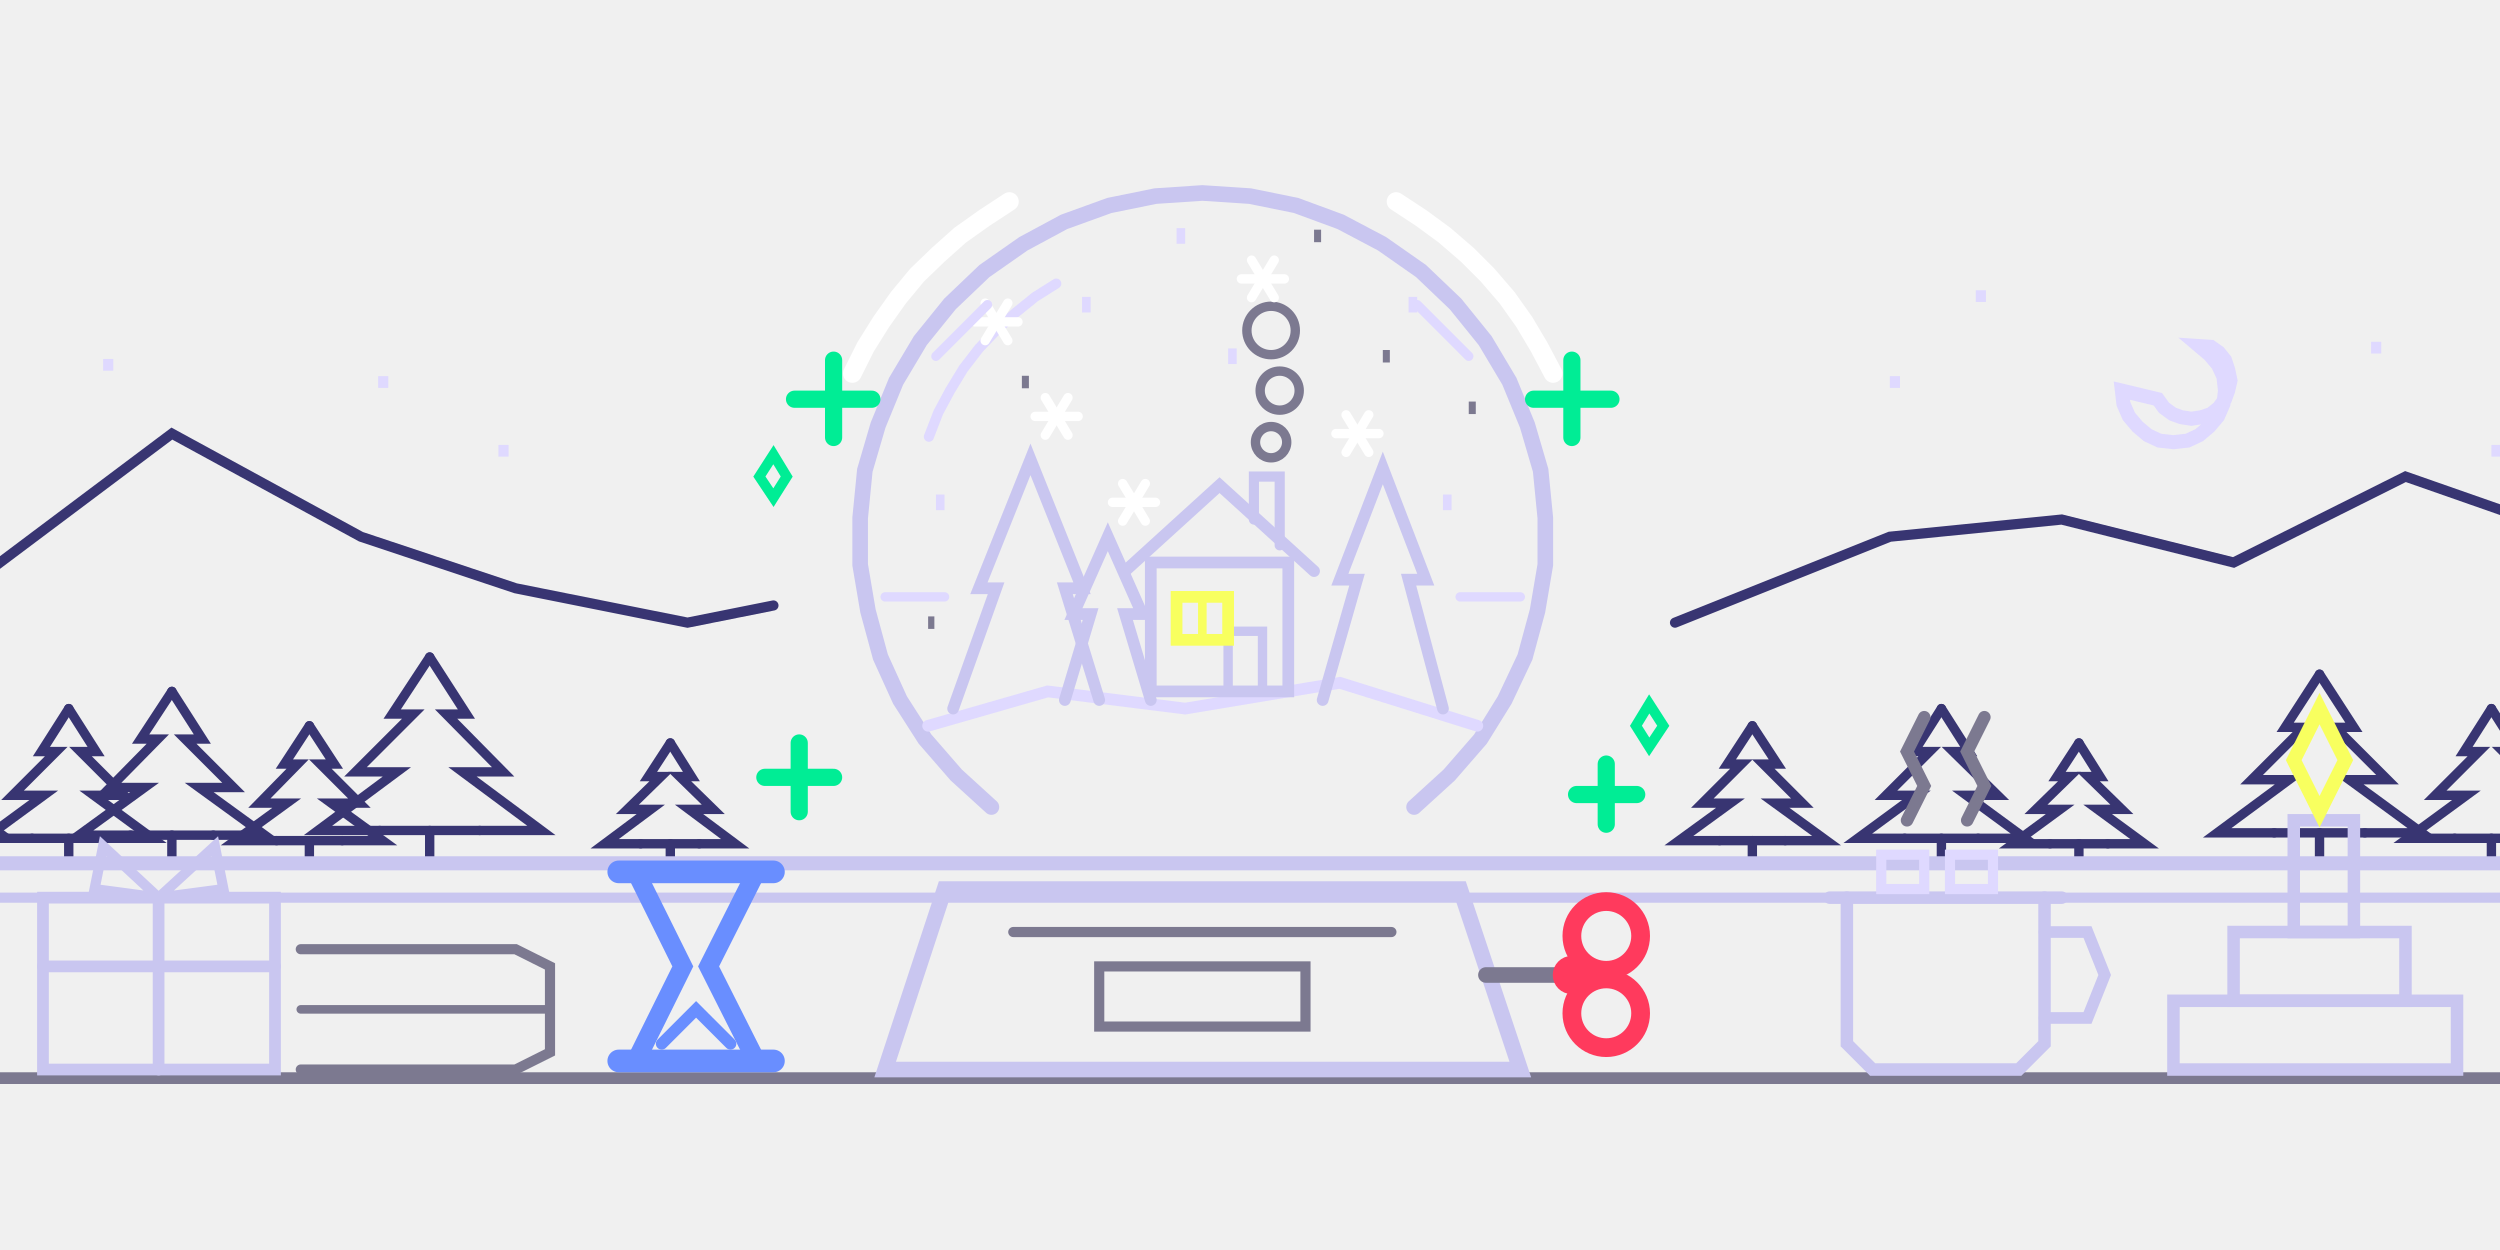
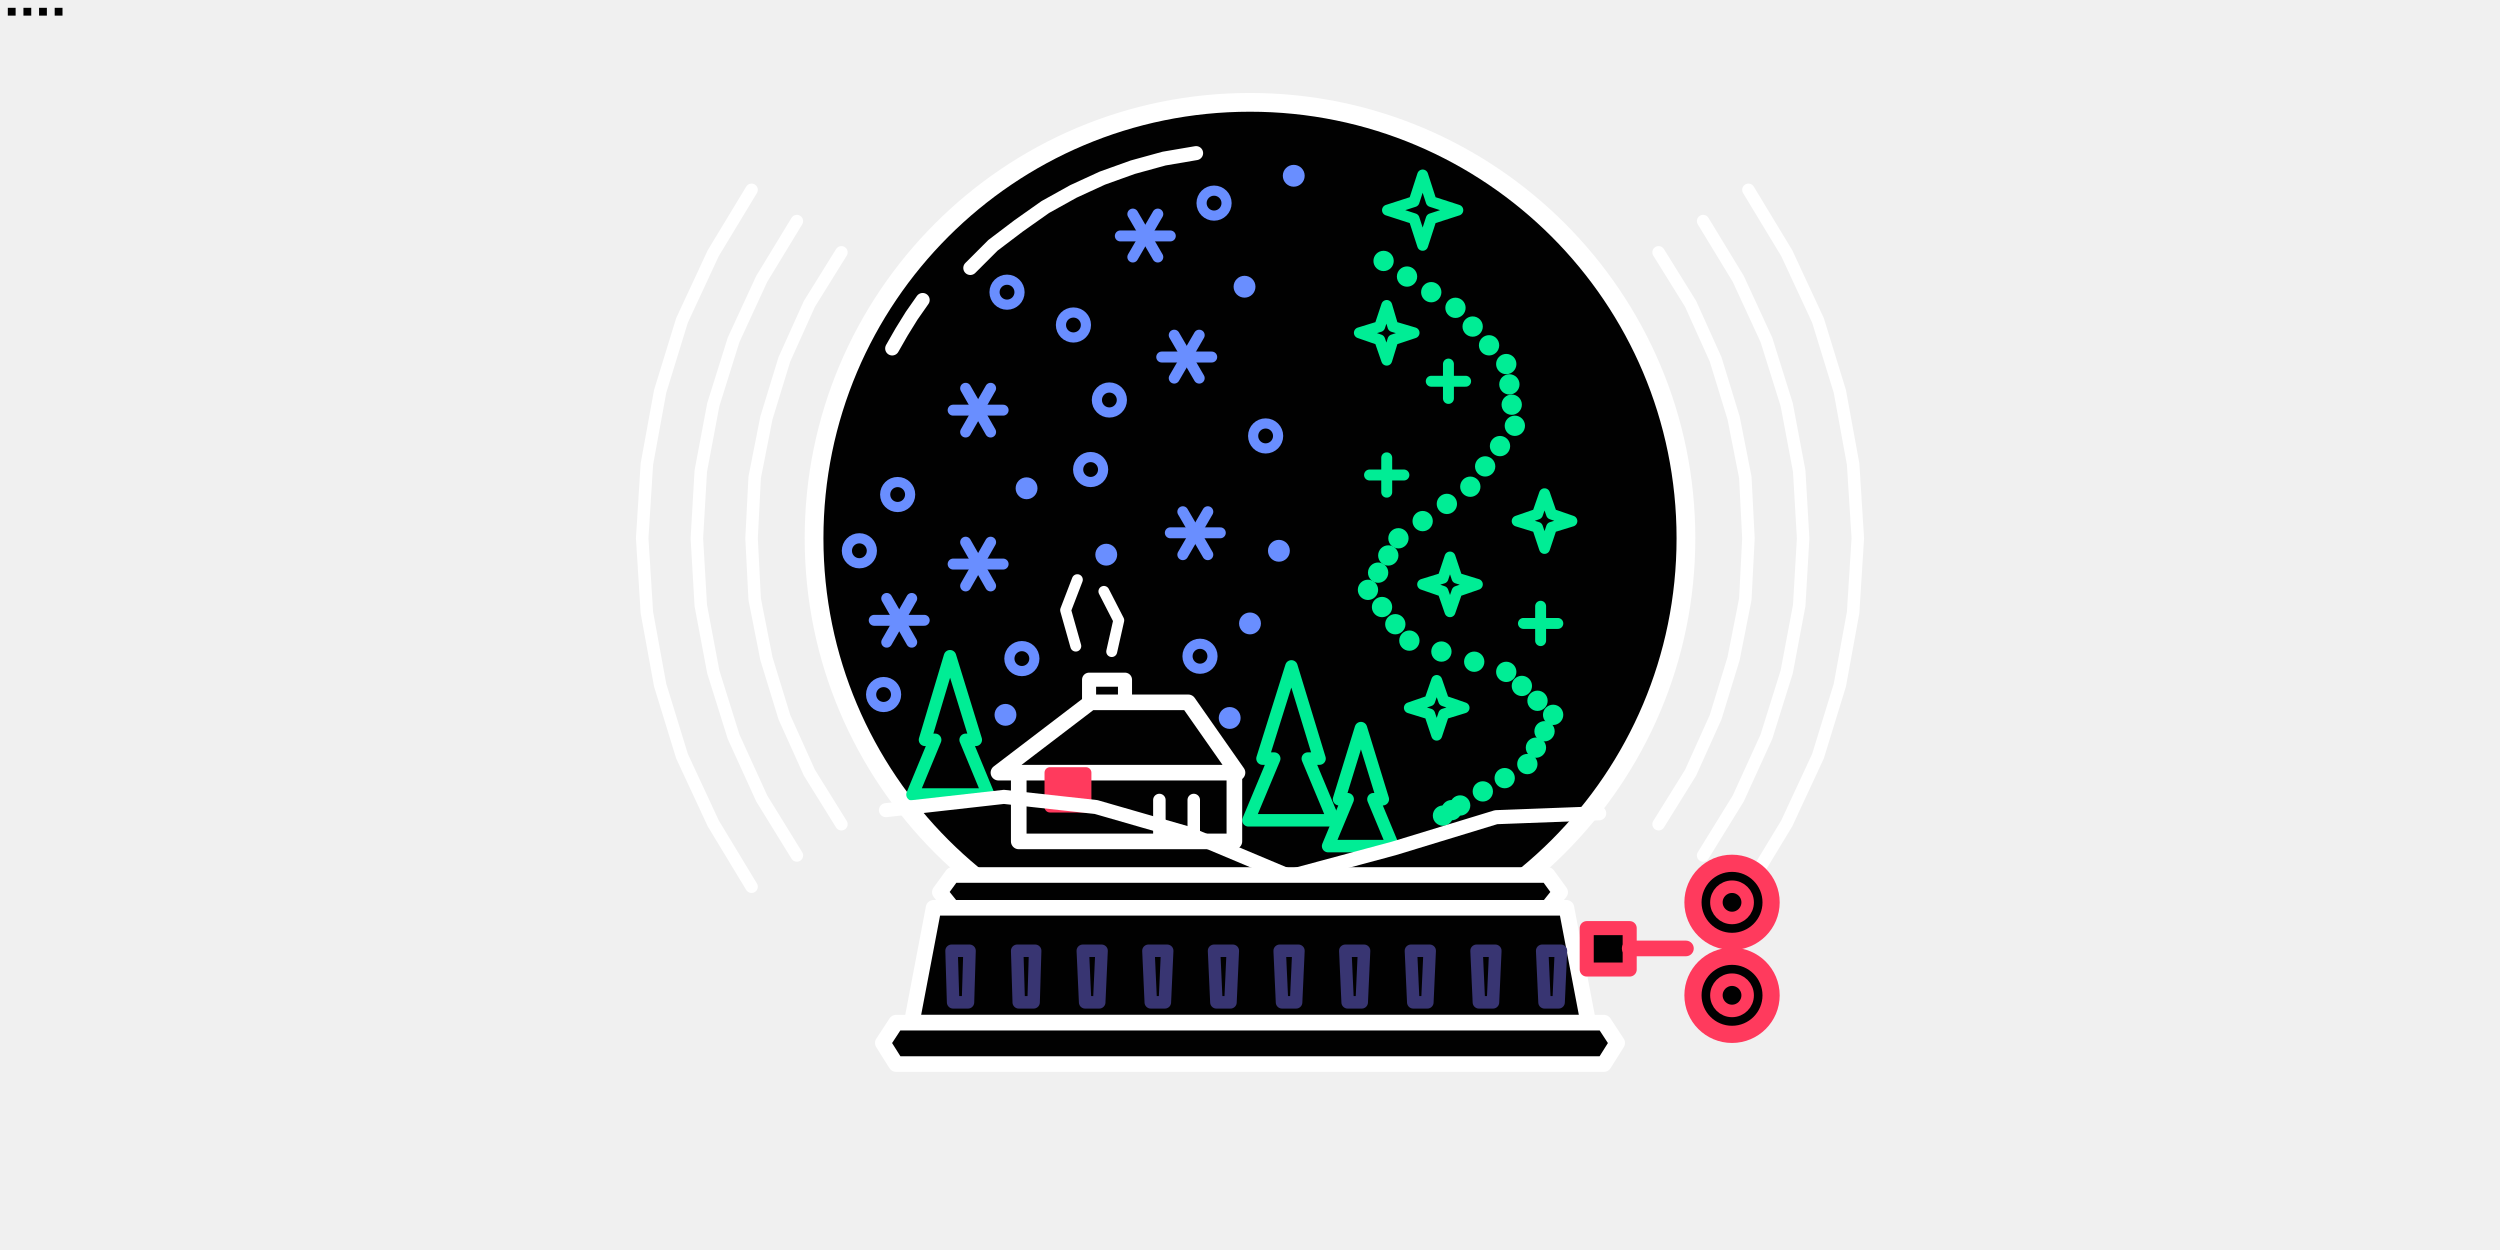
<svg xmlns="http://www.w3.org/2000/svg" version="1.1" id="Layer_1" x="0px" y="0px" width="320px" height="160px" viewBox="0 0 320 160">
-   <polyline points="-22,88.5 -0,72 22,55.5 46.2,68.7 66,75.3 88,79.7 99,77.5" fill="none" stroke="#383572" stroke-width="1.3" stroke-linecap="round" />
-   <polyline points="214.4,79.7 241.9,68.7 263.9,66.5 285.9,72 307.9,61 329.9,68.7" fill="none" stroke="#383572" stroke-width="1.3" stroke-linecap="round" />
-   <polyline points="-13.2,86.3 -17.6,93.1 -15.2,93.1 -21.9,99.8 -17.1,99.8 -26.3,106.6 -19,106.6" fill="none" stroke="#383572" stroke-width="1.2" stroke-linecap="round" />
-   <polyline points="-13.2,86.3 -8.8,93.1 -11.2,93.1 -4.5,99.8 -9.4,99.8 -0.1,106.6 -7.4,106.6" fill="none" stroke="#383572" stroke-width="1.2" stroke-linecap="round" />
-   <line x1="-19" y1="106.6" x2="-7.4" y2="106.6" stroke="#383572" stroke-width="1.2" stroke-linecap="round" />
-   <line x1="-13.2" y1="106.6" x2="-13.2" y2="110.5" stroke="#383572" stroke-width="1.2" stroke-linecap="round" />
-   <polyline points="8.8,90.7 5.3,96.2 7.2,96.2 1.6,101.8 5.6,101.8 -1.9,107.3 4.1,107.3" fill="none" stroke="#383572" stroke-width="1.2" stroke-linecap="round" />
-   <polyline points="8.8,90.7 12.3,96.2 10.3,96.2 15.9,101.8 12,101.8 19.5,107.3 13.5,107.3" fill="none" stroke="#383572" stroke-width="1.2" stroke-linecap="round" />
-   <line x1="4.1" y1="107.3" x2="13.5" y2="107.3" stroke="#383572" stroke-width="1.2" stroke-linecap="round" />
-   <line x1="8.8" y1="107.3" x2="8.8" y2="110.5" stroke="#383572" stroke-width="1.2" stroke-linecap="round" />
-   <polyline points="22,88.5 18,94.6 20.2,94.6 14.1,100.8 18.5,100.8 10.1,106.9 16.7,106.9" fill="none" stroke="#383572" stroke-width="1.2" stroke-linecap="round" />
-   <polyline points="22,88.5 25.9,94.6 23.7,94.6 29.9,100.8 25.5,100.8 33.9,106.9 27.3,106.9" fill="none" stroke="#383572" stroke-width="1.2" stroke-linecap="round" />
-   <line x1="16.7" y1="106.9" x2="27.3" y2="106.9" stroke="#383572" stroke-width="1.2" stroke-linecap="round" />
-   <line x1="22" y1="106.9" x2="22" y2="110.5" stroke="#383572" stroke-width="1.2" stroke-linecap="round" />
-   <polyline points="39.6,92.9 36.4,97.8 38.1,97.8 33.2,102.8 36.7,102.8 30.1,107.6 35.4,107.6" fill="none" stroke="#383572" stroke-width="1.2" stroke-linecap="round" />
-   <polyline points="39.6,92.9 42.8,97.8 41,97.8 46,102.8 42.4,102.8 49,107.6 43.8,107.6" fill="none" stroke="#383572" stroke-width="1.2" stroke-linecap="round" />
-   <line x1="35.4" y1="107.6" x2="43.8" y2="107.6" stroke="#383572" stroke-width="1.2" stroke-linecap="round" />
-   <line x1="39.6" y1="107.6" x2="39.6" y2="110.5" stroke="#383572" stroke-width="1.2" stroke-linecap="round" />
-   <polyline points="55,84.1 50.2,91.4 52.9,91.4 45.5,98.8 50.8,98.8 40.7,106.3 48.6,106.3" fill="none" stroke="#383572" stroke-width="1.2" stroke-linecap="round" />
-   <polyline points="55,84.1 59.7,91.4 57.1,91.4 64.4,98.8 59.2,98.8 69.3,106.3 61.4,106.3" fill="none" stroke="#383572" stroke-width="1.2" stroke-linecap="round" />
-   <line x1="48.6" y1="106.3" x2="61.4" y2="106.3" stroke="#383572" stroke-width="1.2" stroke-linecap="round" />
-   <line x1="55" y1="106.3" x2="55" y2="110.5" stroke="#383572" stroke-width="1.2" stroke-linecap="round" />
-   <polyline points="85.8,95.1 83,99.4 84.6,99.4 80.3,103.6 83.3,103.6 77.4,108 82,108" fill="none" stroke="#383572" stroke-width="1.2" stroke-linecap="round" />
-   <polyline points="85.8,95.1 88.5,99.4 87,99.4 91.3,103.6 88.2,103.6 94.1,108 89.5,108" fill="none" stroke="#383572" stroke-width="1.2" stroke-linecap="round" />
-   <line x1="82" y1="108" x2="89.5" y2="108" stroke="#383572" stroke-width="1.2" stroke-linecap="round" />
-   <line x1="85.8" y1="108" x2="85.8" y2="110.5" stroke="#383572" stroke-width="1.2" stroke-linecap="round" />
-   <polyline points="224.3,92.9 221.1,97.8 222.9,97.8 217.9,102.8 221.5,102.8 214.9,107.6 220.1,107.6" fill="none" stroke="#383572" stroke-width="1.2" stroke-linecap="round" />
-   <polyline points="224.3,92.9 227.5,97.8 225.7,97.8 230.7,102.8 227.2,102.8 233.8,107.6 228.5,107.6" fill="none" stroke="#383572" stroke-width="1.2" stroke-linecap="round" />
-   <line x1="220.1" y1="107.6" x2="228.5" y2="107.6" stroke="#383572" stroke-width="1.2" stroke-linecap="round" />
-   <line x1="224.3" y1="107.6" x2="224.3" y2="110.5" stroke="#383572" stroke-width="1.2" stroke-linecap="round" />
-   <polyline points="248.5,90.7 245,96.2 247,96.2 241.4,101.8 245.3,101.8 237.8,107.3 243.8,107.3" fill="none" stroke="#383572" stroke-width="1.2" stroke-linecap="round" />
-   <polyline points="248.5,90.7 252,96.2 250,96.2 255.7,101.8 251.7,101.8 259.2,107.3 253.2,107.3" fill="none" stroke="#383572" stroke-width="1.2" stroke-linecap="round" />
-   <line x1="243.8" y1="107.3" x2="253.2" y2="107.3" stroke="#383572" stroke-width="1.2" stroke-linecap="round" />
-   <line x1="248.5" y1="107.3" x2="248.5" y2="110.5" stroke="#383572" stroke-width="1.2" stroke-linecap="round" />
-   <polyline points="266.1,95.1 263.3,99.4 264.9,99.4 260.6,103.6 263.7,103.6 257.7,108 262.4,108" fill="none" stroke="#383572" stroke-width="1.2" stroke-linecap="round" />
-   <polyline points="266.1,95.1 268.8,99.4 267.3,99.4 271.6,103.6 268.5,103.6 274.5,108 269.8,108" fill="none" stroke="#383572" stroke-width="1.2" stroke-linecap="round" />
-   <line x1="262.4" y1="108" x2="269.8" y2="108" stroke="#383572" stroke-width="1.2" stroke-linecap="round" />
-   <line x1="266.1" y1="108" x2="266.1" y2="110.5" stroke="#383572" stroke-width="1.2" stroke-linecap="round" />
-   <polyline points="296.9,86.3 292.5,93.1 294.9,93.1 288.2,99.8 293,99.8 283.8,106.6 291.1,106.6" fill="none" stroke="#383572" stroke-width="1.2" stroke-linecap="round" />
-   <polyline points="296.9,86.3 301.3,93.1 298.9,93.1 305.6,99.8 300.7,99.8 310,106.6 302.7,106.6" fill="none" stroke="#383572" stroke-width="1.2" stroke-linecap="round" />
-   <line x1="291.1" y1="106.6" x2="302.7" y2="106.6" stroke="#383572" stroke-width="1.2" stroke-linecap="round" />
-   <line x1="296.9" y1="106.6" x2="296.9" y2="110.5" stroke="#383572" stroke-width="1.2" stroke-linecap="round" />
-   <polyline points="318.9,90.7 315.4,96.2 317.3,96.2 311.7,101.8 315.7,101.8 308.2,107.3 314.2,107.3" fill="none" stroke="#383572" stroke-width="1.2" stroke-linecap="round" />
-   <polyline points="318.9,90.7 322.4,96.2 320.4,96.2 326,101.8 322.1,101.8 329.5,107.3 323.6,107.3" fill="none" stroke="#383572" stroke-width="1.2" stroke-linecap="round" />
-   <line x1="314.2" y1="107.3" x2="323.6" y2="107.3" stroke="#383572" stroke-width="1.2" stroke-linecap="round" />
-   <line x1="318.9" y1="107.3" x2="318.9" y2="110.5" stroke="#383572" stroke-width="1.2" stroke-linecap="round" />
-   <path d="M281.5 44.3 L282.8 45.4 L283.9 46.7 L284.6 48.2 L284.8 50 L284.6 51.7 L283.9 53.3 L282.8 54.6 L281.5 55.7 L280 56.4 L278.2 56.6 L276.4 56.4 L274.9 55.7 L273.6 54.6 L272.5 53.3 L271.8 51.7 L271.6 50 L276.2 51.1 L277 52.2 L278.1 53 L279.2 53.4 L280.5 53.6 L281.8 53.4 L283 53 L284 52.2 L284.8 51.1 L285.2 50 L285.5 48.7 L285.2 47.3 L284.8 46.1 L284 45.1 L283 44.4 Z" fill="none" stroke="#DFD9FF" stroke-width="1.8" />
-   <path d="M13.2 46.7 L14.5 46.7 M48.4 48.9 L49.7 48.9 M63.8 57.7 L65.1 57.7 M241.9 48.9 L243.2 48.9 M252.9 37.9 L254.2 37.9 M303.5 44.5 L304.8 44.5 M318.9 57.7 L320.2 57.7" fill="none" stroke="#DFD9FF" stroke-width="1.5" />
-   <line x1="-22" y1="110.5" x2="329.9" y2="110.5" stroke="#C9C6F0" stroke-width="1.8" stroke-linecap="round" />
-   <line x1="-22" y1="114.9" x2="329.9" y2="114.9" stroke="#C9C6F0" stroke-width="1.3" stroke-linecap="round" />
-   <line x1="-22" y1="138" x2="329.9" y2="138" stroke="#7C7990" stroke-width="1.5" stroke-linecap="round" />
-   <path d="M5.5 114.9 L35.2 114.9 L35.2 136.9 L5.5 136.9 Z" fill="none" stroke="#C9C6F0" stroke-width="1.5" />
-   <line x1="20.3" y1="114.9" x2="20.3" y2="136.9" stroke="#C9C6F0" stroke-width="1.5" stroke-linecap="round" />
-   <line x1="5.5" y1="123.7" x2="35.2" y2="123.7" stroke="#C9C6F0" stroke-width="1.5" stroke-linecap="round" />
-   <polyline points="20.3,114.9 13.2,108.3 12.1,113.8 20.3,114.9 27.5,108.3 28.6,113.8 20.3,114.9" fill="none" stroke="#C9C6F0" stroke-width="1.3" stroke-linecap="round" />
-   <polyline points="38.5,121.5 66,121.5 70.4,123.7 70.4,134.7 66,136.9 38.5,136.9" fill="none" stroke="#7C7990" stroke-width="1.3" stroke-linecap="round" />
-   <line x1="38.5" y1="129.2" x2="70.4" y2="129.2" stroke="#7C7990" stroke-width="1.1" stroke-linecap="round" />
-   <g id="globe">
-     <polyline points="126.9,103.3 122.4,99.2 118.4,94.6 115.2,89.6 112.7,84.1 111.1,78.2 110.1,72.3 110.1,66.3 110.7,60.2 112.4,54.4 114.7,48.8 117.8,43.6 121.6,38.9 126,34.7 131,31.2 136.2,28.4 142,26.3 147.9,25.1 153.9,24.7 160,25.1 165.9,26.3 171.6,28.4 176.9,31.2 181.9,34.7 186.3,38.9 190.1,43.6 193.2,48.8 195.5,54.4 197.2,60.2 197.8,66.3 197.8,72.3 196.8,78.2 195.2,84.1 192.6,89.6 189.5,94.6 185.5,99.2 181,103.3" fill="none" stroke="#C9C6F0" stroke-width="2" stroke-linecap="round" />
-     <polyline points="118.9,55.9 120.1,52.8 121.6,50 123.3,47.2 125.3,44.6 127.5,42.3 129.9,40.1 132.5,38 135.2,36.3" fill="none" stroke="#DFD9FF" stroke-width="1.3" stroke-linecap="round" />
-     <polyline points="118.8,92.9 134.1,88.5 151.7,90.7 171.5,87.4 189.1,92.9" fill="none" stroke="#DFD9FF" stroke-width="1.5" stroke-linecap="round" />
-     <polyline points="122,90.7 127.5,75.3 125.3,75.3 131.9,58.8 138.5,75.3 136.3,75.3 140.7,89.6" fill="none" stroke="#C9C6F0" stroke-width="1.5" stroke-linecap="round" />
-     <polyline points="136.3,89.6 139.6,78.6 137.4,78.6 141.8,68.7 146.2,78.6 144,78.6 147.3,89.6" fill="none" stroke="#C9C6F0" stroke-width="1.5" stroke-linecap="round" />
-     <polyline points="169.3,89.6 173.7,74.2 171.5,74.2 177,59.9 182.5,74.2 180.3,74.2 184.7,90.7" fill="none" stroke="#C9C6F0" stroke-width="1.5" stroke-linecap="round" />
-     <path d="M147.3 72 L164.9 72 L164.9 88.5 L147.3 88.5 Z" fill="none" stroke="#C9C6F0" stroke-width="1.5" />
-     <polyline points="144,73.1 156.1,62.1 168.2,73.1" fill="none" stroke="#C9C6F0" stroke-width="1.5" stroke-linecap="round" />
-     <polyline points="160.5,66.5 160.5,61 163.8,61 163.8,69.8" fill="none" stroke="#C9C6F0" stroke-width="1.3" stroke-linecap="round" />
-     <path d="M157.2 80.8 L161.6 80.8 L161.6 88.5 L157.2 88.5 Z" fill="none" stroke="#C9C6F0" stroke-width="1.2" />
-     <g id="glow">
-       <path d="M150.6 76.4 L157.2 76.4 L157.2 81.9 L150.6 81.9 Z" fill="none" stroke="#F8FF5F" stroke-width="1.5" />
-       <line x1="153.9" y1="76.4" x2="153.9" y2="81.9" stroke="#F8FF5F" stroke-width="1.1" stroke-linecap="round" />
-     </g>
-     <g id="smoke">
-       <circle cx="162.7" cy="56.6" r="2" fill="none" stroke="#7C7990" stroke-width="1.2" />
-       <circle cx="163.8" cy="50" r="2.5" fill="none" stroke="#7C7990" stroke-width="1.2" />
-       <circle cx="162.7" cy="42.3" r="3.1" fill="none" stroke="#7C7990" stroke-width="1.2" />
-     </g>
-     <g id="snow0">
-       <line x1="132.5" y1="53.3" x2="138" y2="53.3" stroke="#FFFFFF" stroke-width="1.2" stroke-linecap="round" />
-       <line x1="133.8" y1="50.9" x2="136.7" y2="55.7" stroke="#FFFFFF" stroke-width="1.2" stroke-linecap="round" />
-       <line x1="133.8" y1="55.7" x2="136.7" y2="50.9" stroke="#FFFFFF" stroke-width="1.2" stroke-linecap="round" />
-       <line x1="158.9" y1="35.7" x2="164.4" y2="35.7" stroke="#FFFFFF" stroke-width="1.2" stroke-linecap="round" />
-       <line x1="160.2" y1="33.3" x2="163.1" y2="38.1" stroke="#FFFFFF" stroke-width="1.2" stroke-linecap="round" />
-       <line x1="160.2" y1="38.1" x2="163.1" y2="33.3" stroke="#FFFFFF" stroke-width="1.2" stroke-linecap="round" />
-       <line x1="171" y1="55.5" x2="176.5" y2="55.5" stroke="#FFFFFF" stroke-width="1.2" stroke-linecap="round" />
-       <line x1="172.3" y1="53.1" x2="175.2" y2="57.9" stroke="#FFFFFF" stroke-width="1.2" stroke-linecap="round" />
-       <line x1="172.3" y1="57.9" x2="175.2" y2="53.1" stroke="#FFFFFF" stroke-width="1.2" stroke-linecap="round" />
-       <line x1="142.4" y1="64.3" x2="147.9" y2="64.3" stroke="#FFFFFF" stroke-width="1.2" stroke-linecap="round" />
-       <line x1="143.7" y1="61.9" x2="146.6" y2="66.7" stroke="#FFFFFF" stroke-width="1.2" stroke-linecap="round" />
-       <line x1="143.7" y1="66.7" x2="146.6" y2="61.9" stroke="#FFFFFF" stroke-width="1.2" stroke-linecap="round" />
-       <line x1="124.8" y1="41.2" x2="130.3" y2="41.2" stroke="#FFFFFF" stroke-width="1.2" stroke-linecap="round" />
-       <line x1="126.1" y1="38.8" x2="129" y2="43.6" stroke="#FFFFFF" stroke-width="1.2" stroke-linecap="round" />
-       <line x1="126.1" y1="43.6" x2="129" y2="38.8" stroke="#FFFFFF" stroke-width="1.2" stroke-linecap="round" />
-     </g>
-     <g id="snow1">
-       <path d="M138.5 39 L139.6 39 M157.2 45.6 L158.3 45.6 M180.3 39 L181.4 39 M184.7 64.3 L185.8 64.3 M119.8 64.3 L120.9 64.3 M150.6 30.2 L151.7 30.2" fill="none" stroke="#DFD9FF" stroke-width="2" />
-     </g>
-     <g id="snow2">
-       <path d="M130.8 48.9 L131.7 48.9 M168.2 30.2 L169.1 30.2 M188 52.2 L188.9 52.2 M118.8 79.7 L119.6 79.7 M177 45.6 L177.9 45.6" fill="none" stroke="#7C7990" stroke-width="1.6" />
-     </g>
-     <g id="frost">
-       <polyline points="119.8,45.6 126.4,39" fill="none" stroke="#DFD9FF" stroke-width="1.2" stroke-linecap="round" />
-       <polyline points="188,45.6 181.4,39" fill="none" stroke="#DFD9FF" stroke-width="1.2" stroke-linecap="round" />
-       <polyline points="113.3,76.4 120.9,76.4" fill="none" stroke="#DFD9FF" stroke-width="1.2" stroke-linecap="round" />
-       <polyline points="194.6,76.4 186.9,76.4" fill="none" stroke="#DFD9FF" stroke-width="1.2" stroke-linecap="round" />
-     </g>
+   <g id="halo">
+     <polyline points="212.3,32.3 216.4,38.9 219.6,46 221.9,53.5 223.4,61.1 223.8,68.9 223.4,76.7 221.9,84.3 219.6,91.8 216.4,98.9 212.3,105.5" fill="none" stroke="#FFFFFF" stroke-width="1.6" stroke-linecap="round" stroke-linejoin="round" />
+     <polyline points="107.7,105.5 103.6,98.9 100.4,91.8 98.1,84.3 96.6,76.7 96.2,68.9 96.6,61.1 98.1,53.5 100.4,46 103.6,38.9 107.7,32.3" fill="none" stroke="#FFFFFF" stroke-width="1.6" stroke-linecap="round" stroke-linejoin="round" />
+     <polyline points="218,28.3 222.5,35.7 226.1,43.5 228.7,51.8 230.3,60.3 230.8,68.9 230.3,77.5 228.7,86 226.1,94.3 222.5,102.2 218,109.5" fill="none" stroke="#FFFFFF" stroke-width="1.6" stroke-linecap="round" stroke-linejoin="round" />
+     <polyline points="102,109.5 97.5,102.2 93.9,94.3 91.3,86 89.7,77.5 89.2,68.9 89.7,60.3 91.3,51.8 93.9,43.5 97.5,35.7 102,28.3" fill="none" stroke="#FFFFFF" stroke-width="1.6" stroke-linecap="round" stroke-linejoin="round" />
+     <polyline points="223.8,24.3 228.7,32.4 232.7,41 235.5,50.1 237.2,59.4 237.8,68.9 237.2,78.4 235.5,87.7 232.7,96.8 228.7,105.4 223.8,113.5" fill="none" stroke="#FFFFFF" stroke-width="1.6" stroke-linecap="round" stroke-linejoin="round" />
+     <polyline points="96.2,113.5 91.3,105.4 87.3,96.8 84.5,87.7 82.8,78.4 82.2,68.9 82.8,59.4 84.5,50.1 87.3,41 91.3,32.4 96.2,24.3" fill="none" stroke="#FFFFFF" stroke-width="1.6" stroke-linecap="round" stroke-linejoin="round" />
  </g>
-   <path d="M120.9 113.8 L186.9 113.8 L194.6 136.9 L113.3 136.9 Z" fill="none" stroke="#C9C6F0" stroke-width="2" />
-   <line x1="129.7" y1="119.3" x2="178.1" y2="119.3" stroke="#7C7990" stroke-width="1.3" stroke-linecap="round" />
-   <path d="M140.7 123.7 L167.1 123.7 L167.1 131.4 L140.7 131.4 Z" fill="none" stroke="#7C7990" stroke-width="1.3" />
-   <polyline points="236.4,114.9 236.4,133.6 239.7,136.9 258.4,136.9 261.7,133.6 261.7,114.9" fill="none" stroke="#C9C6F0" stroke-width="1.6" stroke-linecap="round" />
-   <line x1="234.2" y1="114.9" x2="263.9" y2="114.9" stroke="#C9C6F0" stroke-width="1.6" stroke-linecap="round" />
-   <polyline points="261.7,119.3 267.2,119.3 269.4,124.8 267.2,130.3 261.7,130.3" fill="none" stroke="#C9C6F0" stroke-width="1.5" stroke-linecap="round" />
-   <path d="M240.8 109.4 L246.3 109.4 L246.3 113.8 L240.8 113.8 Z" fill="none" stroke="#DFD9FF" stroke-width="1.3" />
-   <path d="M249.6 109.4 L255.1 109.4 L255.1 113.8 L249.6 113.8 Z" fill="none" stroke="#DFD9FF" stroke-width="1.3" />
-   <g id="steam">
-     <polyline points="244.1,105 246.3,100.6 244.1,96.2 246.3,91.8" fill="none" stroke="#7C7990" stroke-width="1.6" stroke-linecap="round" />
-     <polyline points="251.8,105 254,100.6 251.8,96.2 254,91.8" fill="none" stroke="#7C7990" stroke-width="1.6" stroke-linecap="round" />
+   <circle cx="160" cy="68.9" r="55.8" fill="#010101" stroke="#FFFFFF" stroke-width="2.4" />
+   <polyline points="114.2,44.6 115.4,42.5 116.7,40.4 118.1,38.4" fill="none" stroke="#FFFFFF" stroke-width="1.8" stroke-linecap="round" stroke-linejoin="round" />
+   <polyline points="124.2,34.3 127.1,31.4 130.4,28.9 133.8,26.5 137.4,24.5 141.1,22.8 145,21.4 149,20.3 153.1,19.6" fill="none" stroke="#FFFFFF" stroke-width="1.8" stroke-linecap="round" stroke-linejoin="round" />
+   <g id="snow0">
+     <line x1="143.4" y1="30.2" x2="149.8" y2="30.2" stroke="#698EFF" stroke-width="1.4" stroke-linecap="round" />
+     <line x1="145" y1="27.4" x2="148.2" y2="32.9" stroke="#698EFF" stroke-width="1.4" stroke-linecap="round" />
+     <line x1="148.2" y1="27.4" x2="145" y2="32.9" stroke="#698EFF" stroke-width="1.4" stroke-linecap="round" />
+     <line x1="149.8" y1="68.2" x2="156.2" y2="68.2" stroke="#698EFF" stroke-width="1.4" stroke-linecap="round" />
+     <line x1="151.4" y1="65.5" x2="154.6" y2="71" stroke="#698EFF" stroke-width="1.4" stroke-linecap="round" />
+     <line x1="154.6" y1="65.5" x2="151.4" y2="71" stroke="#698EFF" stroke-width="1.4" stroke-linecap="round" />
+     <line x1="111.9" y1="79.4" x2="118.3" y2="79.4" stroke="#698EFF" stroke-width="1.4" stroke-linecap="round" />
+     <line x1="113.5" y1="76.6" x2="116.7" y2="82.2" stroke="#698EFF" stroke-width="1.4" stroke-linecap="round" />
+     <line x1="116.7" y1="76.6" x2="113.5" y2="82.2" stroke="#698EFF" stroke-width="1.4" stroke-linecap="round" />
+     <circle cx="137.4" cy="41.6" r="1.6" fill="none" stroke="#698EFF" stroke-width="1.3" />
+     <circle cx="162" cy="55.8" r="1.6" fill="none" stroke="#698EFF" stroke-width="1.3" />
+     <circle cx="113.1" cy="88.9" r="1.6" fill="none" stroke="#698EFF" stroke-width="1.3" />
+     <circle cx="165.6" cy="22.5" r="0.8" fill="#698EFF" stroke="#698EFF" stroke-width="1.2" />
  </g>
-   <path d="M278.2 128.1 L314.5 128.1 L314.5 136.9 L278.2 136.9 Z" fill="none" stroke="#C9C6F0" stroke-width="1.6" />
-   <path d="M285.9 119.3 L307.9 119.3 L307.9 128.1 L285.9 128.1 Z" fill="none" stroke="#C9C6F0" stroke-width="1.6" />
-   <path d="M293.6 105 L301.3 105 L301.3 119.3 L293.6 119.3 Z" fill="none" stroke="#C9C6F0" stroke-width="1.6" />
-   <g id="flame">
-     <path d="M296.9 103.9 L293.6 97.3 L296.9 90.7 L300.2 97.3 Z" fill="none" stroke="#F8FF5F" stroke-width="1.8" />
+   <g id="snow1">
+     <line x1="148.7" y1="45.7" x2="155.1" y2="45.7" stroke="#698EFF" stroke-width="1.4" stroke-linecap="round" />
+     <line x1="150.3" y1="42.9" x2="153.5" y2="48.4" stroke="#698EFF" stroke-width="1.4" stroke-linecap="round" />
+     <line x1="153.5" y1="42.9" x2="150.3" y2="48.4" stroke="#698EFF" stroke-width="1.4" stroke-linecap="round" />
+     <line x1="122" y1="72.2" x2="128.4" y2="72.2" stroke="#698EFF" stroke-width="1.4" stroke-linecap="round" />
+     <line x1="123.6" y1="69.4" x2="126.8" y2="75" stroke="#698EFF" stroke-width="1.4" stroke-linecap="round" />
+     <line x1="126.8" y1="69.4" x2="123.6" y2="75" stroke="#698EFF" stroke-width="1.4" stroke-linecap="round" />
+     <circle cx="155.4" cy="26" r="1.6" fill="none" stroke="#698EFF" stroke-width="1.3" />
+     <circle cx="139.6" cy="60.1" r="1.6" fill="none" stroke="#698EFF" stroke-width="1.3" />
+     <circle cx="130.8" cy="84.3" r="1.6" fill="none" stroke="#698EFF" stroke-width="1.3" />
+     <circle cx="159.3" cy="36.7" r="0.8" fill="#698EFF" stroke="#698EFF" stroke-width="1.2" />
+     <circle cx="141.6" cy="71" r="0.8" fill="#698EFF" stroke="#698EFF" stroke-width="1.2" />
  </g>
-   <g id="knob0">
-     <path d="M81.4 111.6 L96.8 111.6 L90.7 123.7 L96.8 135.8 L81.4 135.8 L87.4 123.7 Z" fill="none" stroke="#698EFF" stroke-width="2.4" />
-     <line x1="79.2" y1="111.6" x2="99" y2="111.6" stroke="#698EFF" stroke-width="2.9" stroke-linecap="round" />
-     <line x1="79.2" y1="135.8" x2="99" y2="135.8" stroke="#698EFF" stroke-width="2.9" stroke-linecap="round" />
-     <polyline points="84.7,133.6 89.1,129.2 93.5,133.6" fill="none" stroke="#698EFF" stroke-width="1.5" stroke-linecap="round" />
+   <g id="snow2">
+     <line x1="122" y1="52.5" x2="128.4" y2="52.5" stroke="#698EFF" stroke-width="1.4" stroke-linecap="round" />
+     <line x1="123.6" y1="49.7" x2="126.8" y2="55.3" stroke="#698EFF" stroke-width="1.4" stroke-linecap="round" />
+     <line x1="126.8" y1="49.7" x2="123.6" y2="55.3" stroke="#698EFF" stroke-width="1.4" stroke-linecap="round" />
+     <circle cx="128.9" cy="37.4" r="1.6" fill="none" stroke="#698EFF" stroke-width="1.3" />
+     <circle cx="142" cy="51.2" r="1.6" fill="none" stroke="#698EFF" stroke-width="1.3" />
+     <circle cx="114.9" cy="63.3" r="1.6" fill="none" stroke="#698EFF" stroke-width="1.3" />
+     <circle cx="110" cy="70.5" r="1.6" fill="none" stroke="#698EFF" stroke-width="1.3" />
+     <circle cx="153.6" cy="84" r="1.6" fill="none" stroke="#698EFF" stroke-width="1.3" />
+     <circle cx="131.4" cy="62.5" r="0.8" fill="#698EFF" stroke="#698EFF" stroke-width="1.2" />
+     <circle cx="163.7" cy="70.5" r="0.8" fill="#698EFF" stroke="#698EFF" stroke-width="1.2" />
+     <circle cx="160" cy="79.8" r="0.8" fill="#698EFF" stroke="#698EFF" stroke-width="1.2" />
+     <circle cx="128.7" cy="91.5" r="0.8" fill="#698EFF" stroke="#698EFF" stroke-width="1.2" />
+     <circle cx="157.4" cy="91.9" r="0.8" fill="#698EFF" stroke="#698EFF" stroke-width="1.2" />
  </g>
-   <g id="knob1">
-     <line x1="101.7" y1="51.1" x2="111.6" y2="51.1" stroke="#00ED95" stroke-width="2.2" stroke-linecap="round" />
-     <line x1="106.7" y1="46.1" x2="106.7" y2="56" stroke="#00ED95" stroke-width="2.2" stroke-linecap="round" />
-     <line x1="196.3" y1="51.1" x2="206.2" y2="51.1" stroke="#00ED95" stroke-width="2.2" stroke-linecap="round" />
-     <line x1="201.2" y1="46.1" x2="201.2" y2="56" stroke="#00ED95" stroke-width="2.2" stroke-linecap="round" />
-     <line x1="97.9" y1="99.5" x2="106.7" y2="99.5" stroke="#00ED95" stroke-width="2.2" stroke-linecap="round" />
-     <line x1="102.3" y1="95.1" x2="102.3" y2="103.9" stroke="#00ED95" stroke-width="2.2" stroke-linecap="round" />
-     <line x1="201.8" y1="101.7" x2="209.5" y2="101.7" stroke="#00ED95" stroke-width="2.2" stroke-linecap="round" />
-     <line x1="205.6" y1="97.8" x2="205.6" y2="105.5" stroke="#00ED95" stroke-width="2.2" stroke-linecap="round" />
-     <path d="M99 58.2 L100.7 61 L99 63.7 L97.2 61 Z" fill="none" stroke="#00ED95" stroke-width="1.3" />
-     <path d="M211.1 90.1 L212.9 92.9 L211.1 95.6 L209.4 92.9 Z" fill="none" stroke="#00ED95" stroke-width="1.3" />
+   <g id="shimmer">
+     <circle cx="177.1" cy="33.4" r="0.7" fill="#00ED95" stroke="#00ED95" stroke-width="1.2" />
+     <circle cx="180.1" cy="35.4" r="0.7" fill="#00ED95" stroke="#00ED95" stroke-width="1.2" />
+     <circle cx="183.2" cy="37.4" r="0.7" fill="#00ED95" stroke="#00ED95" stroke-width="1.2" />
+     <circle cx="186.3" cy="39.4" r="0.7" fill="#00ED95" stroke="#00ED95" stroke-width="1.2" />
+     <circle cx="188.5" cy="41.8" r="0.7" fill="#00ED95" stroke="#00ED95" stroke-width="1.2" />
+     <circle cx="190.6" cy="44.2" r="0.7" fill="#00ED95" stroke="#00ED95" stroke-width="1.2" />
+     <circle cx="192.8" cy="46.6" r="0.7" fill="#00ED95" stroke="#00ED95" stroke-width="1.2" />
+     <circle cx="193.2" cy="49.2" r="0.7" fill="#00ED95" stroke="#00ED95" stroke-width="1.2" />
+     <circle cx="193.5" cy="51.8" r="0.7" fill="#00ED95" stroke="#00ED95" stroke-width="1.2" />
+     <circle cx="193.9" cy="54.5" r="0.7" fill="#00ED95" stroke="#00ED95" stroke-width="1.2" />
+     <circle cx="192" cy="57.1" r="0.7" fill="#00ED95" stroke="#00ED95" stroke-width="1.2" />
+     <circle cx="190.1" cy="59.7" r="0.7" fill="#00ED95" stroke="#00ED95" stroke-width="1.2" />
+     <circle cx="188.2" cy="62.3" r="0.7" fill="#00ED95" stroke="#00ED95" stroke-width="1.2" />
+     <circle cx="185.2" cy="64.5" r="0.7" fill="#00ED95" stroke="#00ED95" stroke-width="1.2" />
+     <circle cx="182.1" cy="66.7" r="0.7" fill="#00ED95" stroke="#00ED95" stroke-width="1.2" />
+     <circle cx="179" cy="68.9" r="0.7" fill="#00ED95" stroke="#00ED95" stroke-width="1.2" />
+     <circle cx="177.7" cy="71.1" r="0.7" fill="#00ED95" stroke="#00ED95" stroke-width="1.2" />
+     <circle cx="176.4" cy="73.3" r="0.7" fill="#00ED95" stroke="#00ED95" stroke-width="1.2" />
+     <circle cx="175.1" cy="75.5" r="0.7" fill="#00ED95" stroke="#00ED95" stroke-width="1.2" />
+     <circle cx="176.9" cy="77.7" r="0.7" fill="#00ED95" stroke="#00ED95" stroke-width="1.2" />
+     <circle cx="178.6" cy="79.9" r="0.7" fill="#00ED95" stroke="#00ED95" stroke-width="1.2" />
+     <circle cx="180.4" cy="82" r="0.7" fill="#00ED95" stroke="#00ED95" stroke-width="1.2" />
+     <circle cx="184.5" cy="83.4" r="0.7" fill="#00ED95" stroke="#00ED95" stroke-width="1.2" />
+     <circle cx="188.7" cy="84.7" r="0.7" fill="#00ED95" stroke="#00ED95" stroke-width="1.2" />
+     <circle cx="192.8" cy="86" r="0.7" fill="#00ED95" stroke="#00ED95" stroke-width="1.2" />
+     <circle cx="194.8" cy="87.8" r="0.7" fill="#00ED95" stroke="#00ED95" stroke-width="1.2" />
+     <circle cx="196.8" cy="89.7" r="0.7" fill="#00ED95" stroke="#00ED95" stroke-width="1.2" />
+     <circle cx="198.8" cy="91.5" r="0.7" fill="#00ED95" stroke="#00ED95" stroke-width="1.2" />
+     <circle cx="197.7" cy="93.6" r="0.7" fill="#00ED95" stroke="#00ED95" stroke-width="1.2" />
+     <circle cx="196.6" cy="95.7" r="0.7" fill="#00ED95" stroke="#00ED95" stroke-width="1.2" />
+     <circle cx="195.5" cy="97.8" r="0.7" fill="#00ED95" stroke="#00ED95" stroke-width="1.2" />
+     <circle cx="192.6" cy="99.6" r="0.7" fill="#00ED95" stroke="#00ED95" stroke-width="1.2" />
+     <circle cx="189.8" cy="101.3" r="0.7" fill="#00ED95" stroke="#00ED95" stroke-width="1.2" />
+     <circle cx="186.9" cy="103.1" r="0.7" fill="#00ED95" stroke="#00ED95" stroke-width="1.2" />
+     <circle cx="185.8" cy="103.7" r="0.7" fill="#00ED95" stroke="#00ED95" stroke-width="1.2" />
+     <circle cx="184.7" cy="104.4" r="0.7" fill="#00ED95" stroke="#00ED95" stroke-width="1.2" />
+     <path d="M182.1 22.4 L183.2 25.8 L186.6 26.9 L183.2 28 L182.1 31.4 L181 28 L177.6 26.9 L181 25.8 Z" fill="#010101" stroke="#00ED95" stroke-width="1.4" stroke-linejoin="round" />
+     <path d="M177.5 39.1 L178.3 41.8 L181 42.6 L178.3 43.5 L177.5 46.1 L176.6 43.5 L174 42.6 L176.6 41.8 Z" fill="#010101" stroke="#00ED95" stroke-width="1.4" stroke-linejoin="round" />
+     <path d="M197.7 63.2 L198.6 65.8 L201.2 66.7 L198.6 67.5 L197.7 70.2 L196.8 67.5 L194.2 66.7 L196.8 65.8 Z" fill="#010101" stroke="#00ED95" stroke-width="1.4" stroke-linejoin="round" />
+     <path d="M185.6 71.3 L186.5 74 L189.1 74.8 L186.5 75.7 L185.6 78.3 L184.7 75.7 L182.1 74.8 L184.7 74 Z" fill="#010101" stroke="#00ED95" stroke-width="1.4" stroke-linejoin="round" />
+     <path d="M183.9 87.1 L184.8 89.7 L187.4 90.6 L184.8 91.4 L183.9 94.1 L183 91.4 L180.4 90.6 L183 89.7 Z" fill="#010101" stroke="#00ED95" stroke-width="1.4" stroke-linejoin="round" />
+     <line x1="183.2" y1="48.8" x2="187.6" y2="48.8" stroke="#00ED95" stroke-width="1.4" stroke-linecap="round" />
+     <line x1="185.4" y1="46.6" x2="185.4" y2="51" stroke="#00ED95" stroke-width="1.4" stroke-linecap="round" />
+     <line x1="175.3" y1="60.8" x2="179.7" y2="60.8" stroke="#00ED95" stroke-width="1.4" stroke-linecap="round" />
+     <line x1="177.5" y1="58.6" x2="177.5" y2="63" stroke="#00ED95" stroke-width="1.4" stroke-linecap="round" />
+     <line x1="195" y1="79.8" x2="199.4" y2="79.8" stroke="#00ED95" stroke-width="1.4" stroke-linecap="round" />
+     <line x1="197.2" y1="77.6" x2="197.2" y2="82" stroke="#00ED95" stroke-width="1.4" stroke-linecap="round" />
  </g>
-   <g id="knob2">
-     <polyline points="109.1,47.8 110.8,44.4 112.8,41.2 115,38.1 117.4,35.2 120.1,32.6 122.9,30.1 126,27.9 129.2,25.8" fill="none" stroke="#FFFFFF" stroke-width="2.4" stroke-linecap="round" />
-     <polyline points="178.7,25.8 181.9,27.9 184.9,30.1 187.8,32.6 190.4,35.2 192.9,38.1 195.1,41.2 197,44.4 198.8,47.8" fill="none" stroke="#FFFFFF" stroke-width="2.4" stroke-linecap="round" />
+   <path d="M116.8 101.7 L119.7 94.7 L118.4 94.7 L121.6 84 L124.9 94.7 L123.6 94.7 L126.5 101.7 Z" fill="#010101" stroke="#00ED95" stroke-width="1.6" stroke-linejoin="round" />
+   <path d="M159.8 105 L163.1 97.1 L161.6 97.1 L165.3 85.3 L168.9 97.1 L167.4 97.1 L170.7 105 Z" fill="#010101" stroke="#00ED95" stroke-width="1.6" stroke-linejoin="round" />
+   <path d="M170 108.3 L172.5 102.3 L171.4 102.3 L174.2 93.2 L177 102.3 L175.8 102.3 L178.3 108.3 Z" fill="#010101" stroke="#00ED95" stroke-width="1.6" stroke-linejoin="round" />
+   <path d="M127.8 98.9 L139.6 89.9 L152.1 89.9 L158.4 98.9 Z" fill="#010101" stroke="#FFFFFF" stroke-width="2" stroke-linejoin="round" />
+   <polyline points="130.4,98.9 130.4,107.7 158,107.7 158,98.9" fill="none" stroke="#FFFFFF" stroke-width="2" stroke-linecap="round" stroke-linejoin="round" />
+   <polyline points="139.4,89.9 139.4,87 144,87 144,89.9" fill="none" stroke="#FFFFFF" stroke-width="1.8" stroke-linecap="round" stroke-linejoin="round" />
+   <path d="M134.4 98.9 L139 98.9 L139 103.3 L134.4 103.3 Z" fill="#FF3A5D" stroke="#FF3A5D" stroke-width="1.4" stroke-linejoin="round" />
+   <line x1="148.4" y1="102.4" x2="148.4" y2="107.7" stroke="#FFFFFF" stroke-width="1.6" stroke-linecap="round" />
+   <line x1="152.8" y1="102.4" x2="152.8" y2="107.7" stroke="#FFFFFF" stroke-width="1.6" stroke-linecap="round" />
+   <g id="smoke">
+     <polyline points="137.7,82.7 136.4,78.1 137.9,74.2" fill="none" stroke="#FFFFFF" stroke-width="1.4" stroke-linecap="round" stroke-linejoin="round" />
+     <polyline points="142.3,83.4 143.2,79.4 141.3,75.7" fill="none" stroke="#FFFFFF" stroke-width="1.4" stroke-linecap="round" stroke-linejoin="round" />
  </g>
-   <line x1="190.2" y1="124.8" x2="201.2" y2="124.8" stroke="#7C7990" stroke-width="2" stroke-linecap="round" />
-   <g id="knob3">
-     <circle cx="205.6" cy="119.8" r="4.4" fill="none" stroke="#FF3A5D" stroke-width="2.4" />
-     <circle cx="205.6" cy="129.7" r="4.4" fill="none" stroke="#FF3A5D" stroke-width="2.4" />
-     <circle cx="201.2" cy="124.8" r="1.8" fill="#FF3A5D" stroke="#FF3A5D" stroke-width="1.3" />
+   <polyline points="113.4,103.7 128.5,102 140.3,103.3 152.1,106.7 165.9,112.5" fill="none" stroke="#FFFFFF" stroke-width="1.8" stroke-linecap="round" stroke-linejoin="round" />
+   <polyline points="163.9,112.5 178.4,108.6 191.5,104.6 204.7,104.1" fill="none" stroke="#FFFFFF" stroke-width="1.8" stroke-linecap="round" stroke-linejoin="round" />
+   <path d="M121.9 112 L198.1 112 L199.7 114.2 L198.1 116.2 L121.9 116.2 L120.3 114.2 Z" fill="#010101" stroke="#FFFFFF" stroke-width="2" stroke-linejoin="round" />
+   <path d="M119.5 116.2 L200.5 116.2 L203.3 130.9 L116.7 130.9 Z" fill="#010101" stroke="#FFFFFF" stroke-width="2" stroke-linejoin="round" />
+   <path d="M114.7 130.9 L205.3 130.9 L207 133.5 L205.3 136.2 L114.7 136.2 L113 133.5 Z" fill="#010101" stroke="#FFFFFF" stroke-width="2" stroke-linejoin="round" />
+   <path d="M121.8 121.7 L124.1 121.7 L123.9 128.3 L122 128.3 Z" fill="none" stroke="#383572" stroke-width="1.6" stroke-linejoin="round" />
+   <path d="M130.2 121.7 L132.5 121.7 L132.3 128.3 L130.4 128.3 Z" fill="none" stroke="#383572" stroke-width="1.6" stroke-linejoin="round" />
+   <path d="M138.6 121.7 L141 121.7 L140.7 128.3 L138.9 128.3 Z" fill="none" stroke="#383572" stroke-width="1.6" stroke-linejoin="round" />
+   <path d="M147 121.7 L149.4 121.7 L149.1 128.3 L147.3 128.3 Z" fill="none" stroke="#383572" stroke-width="1.6" stroke-linejoin="round" />
+   <path d="M155.4 121.7 L157.8 121.7 L157.5 128.3 L155.7 128.3 Z" fill="none" stroke="#383572" stroke-width="1.6" stroke-linejoin="round" />
+   <path d="M163.8 121.7 L166.2 121.7 L165.9 128.3 L164.1 128.3 Z" fill="none" stroke="#383572" stroke-width="1.6" stroke-linejoin="round" />
+   <path d="M172.2 121.7 L174.6 121.7 L174.3 128.3 L172.5 128.3 Z" fill="none" stroke="#383572" stroke-width="1.6" stroke-linejoin="round" />
+   <path d="M180.6 121.7 L183 121.7 L182.7 128.3 L180.9 128.3 Z" fill="none" stroke="#383572" stroke-width="1.6" stroke-linejoin="round" />
+   <path d="M189 121.7 L191.4 121.7 L191.1 128.3 L189.3 128.3 Z" fill="none" stroke="#383572" stroke-width="1.6" stroke-linejoin="round" />
+   <path d="M197.4 121.7 L199.8 121.7 L199.5 128.3 L197.7 128.3 Z" fill="none" stroke="#383572" stroke-width="1.6" stroke-linejoin="round" />
+   <g id="key">
+     <path d="M203.1 118.8 L208.6 118.8 L208.6 124.1 L203.1 124.1 Z" fill="#010101" stroke="#FF3A5D" stroke-width="1.8" stroke-linejoin="round" />
+     <polyline points="208.6,121.4 215.8,121.4" fill="none" stroke="#FF3A5D" stroke-width="2" stroke-linecap="round" stroke-linejoin="round" />
+     <circle cx="221.7" cy="115.5" r="5" fill="#010101" stroke="#FF3A5D" stroke-width="2.2" />
+     <circle cx="221.7" cy="127.4" r="5" fill="#010101" stroke="#FF3A5D" stroke-width="2.2" />
+     <circle cx="221.7" cy="115.5" r="2" fill="none" stroke="#FF3A5D" stroke-width="1.6" />
+     <circle cx="221.7" cy="127.4" r="2" fill="none" stroke="#FF3A5D" stroke-width="1.6" />
  </g>
-   <line id="bar0" x1="-20.4" y1="2.7" x2="-20.4" y2="1.6" stroke="#010101" stroke-width="1.1" />
-   <line id="bar1" x1="-18.2" y1="2.7" x2="-18.2" y2="1.6" stroke="#010101" stroke-width="1.1" />
-   <line id="bar2" x1="-16" y1="2.7" x2="-16" y2="1.6" stroke="#010101" stroke-width="1.1" />
-   <line id="bar3" x1="-13.8" y1="2.7" x2="-13.8" y2="1.6" stroke="#010101" stroke-width="1.1" />
+   <line id="bar0" x1="1.5" y1="2" x2="1.5" y2="1" stroke="#010101" stroke-width="1" />
+   <line id="bar1" x1="3.5" y1="2" x2="3.5" y2="1" stroke="#010101" stroke-width="1" />
+   <line id="bar2" x1="5.5" y1="2" x2="5.5" y2="1" stroke="#010101" stroke-width="1" />
+   <line id="bar3" x1="7.5" y1="2" x2="7.5" y2="1" stroke="#010101" stroke-width="1" />
</svg>
